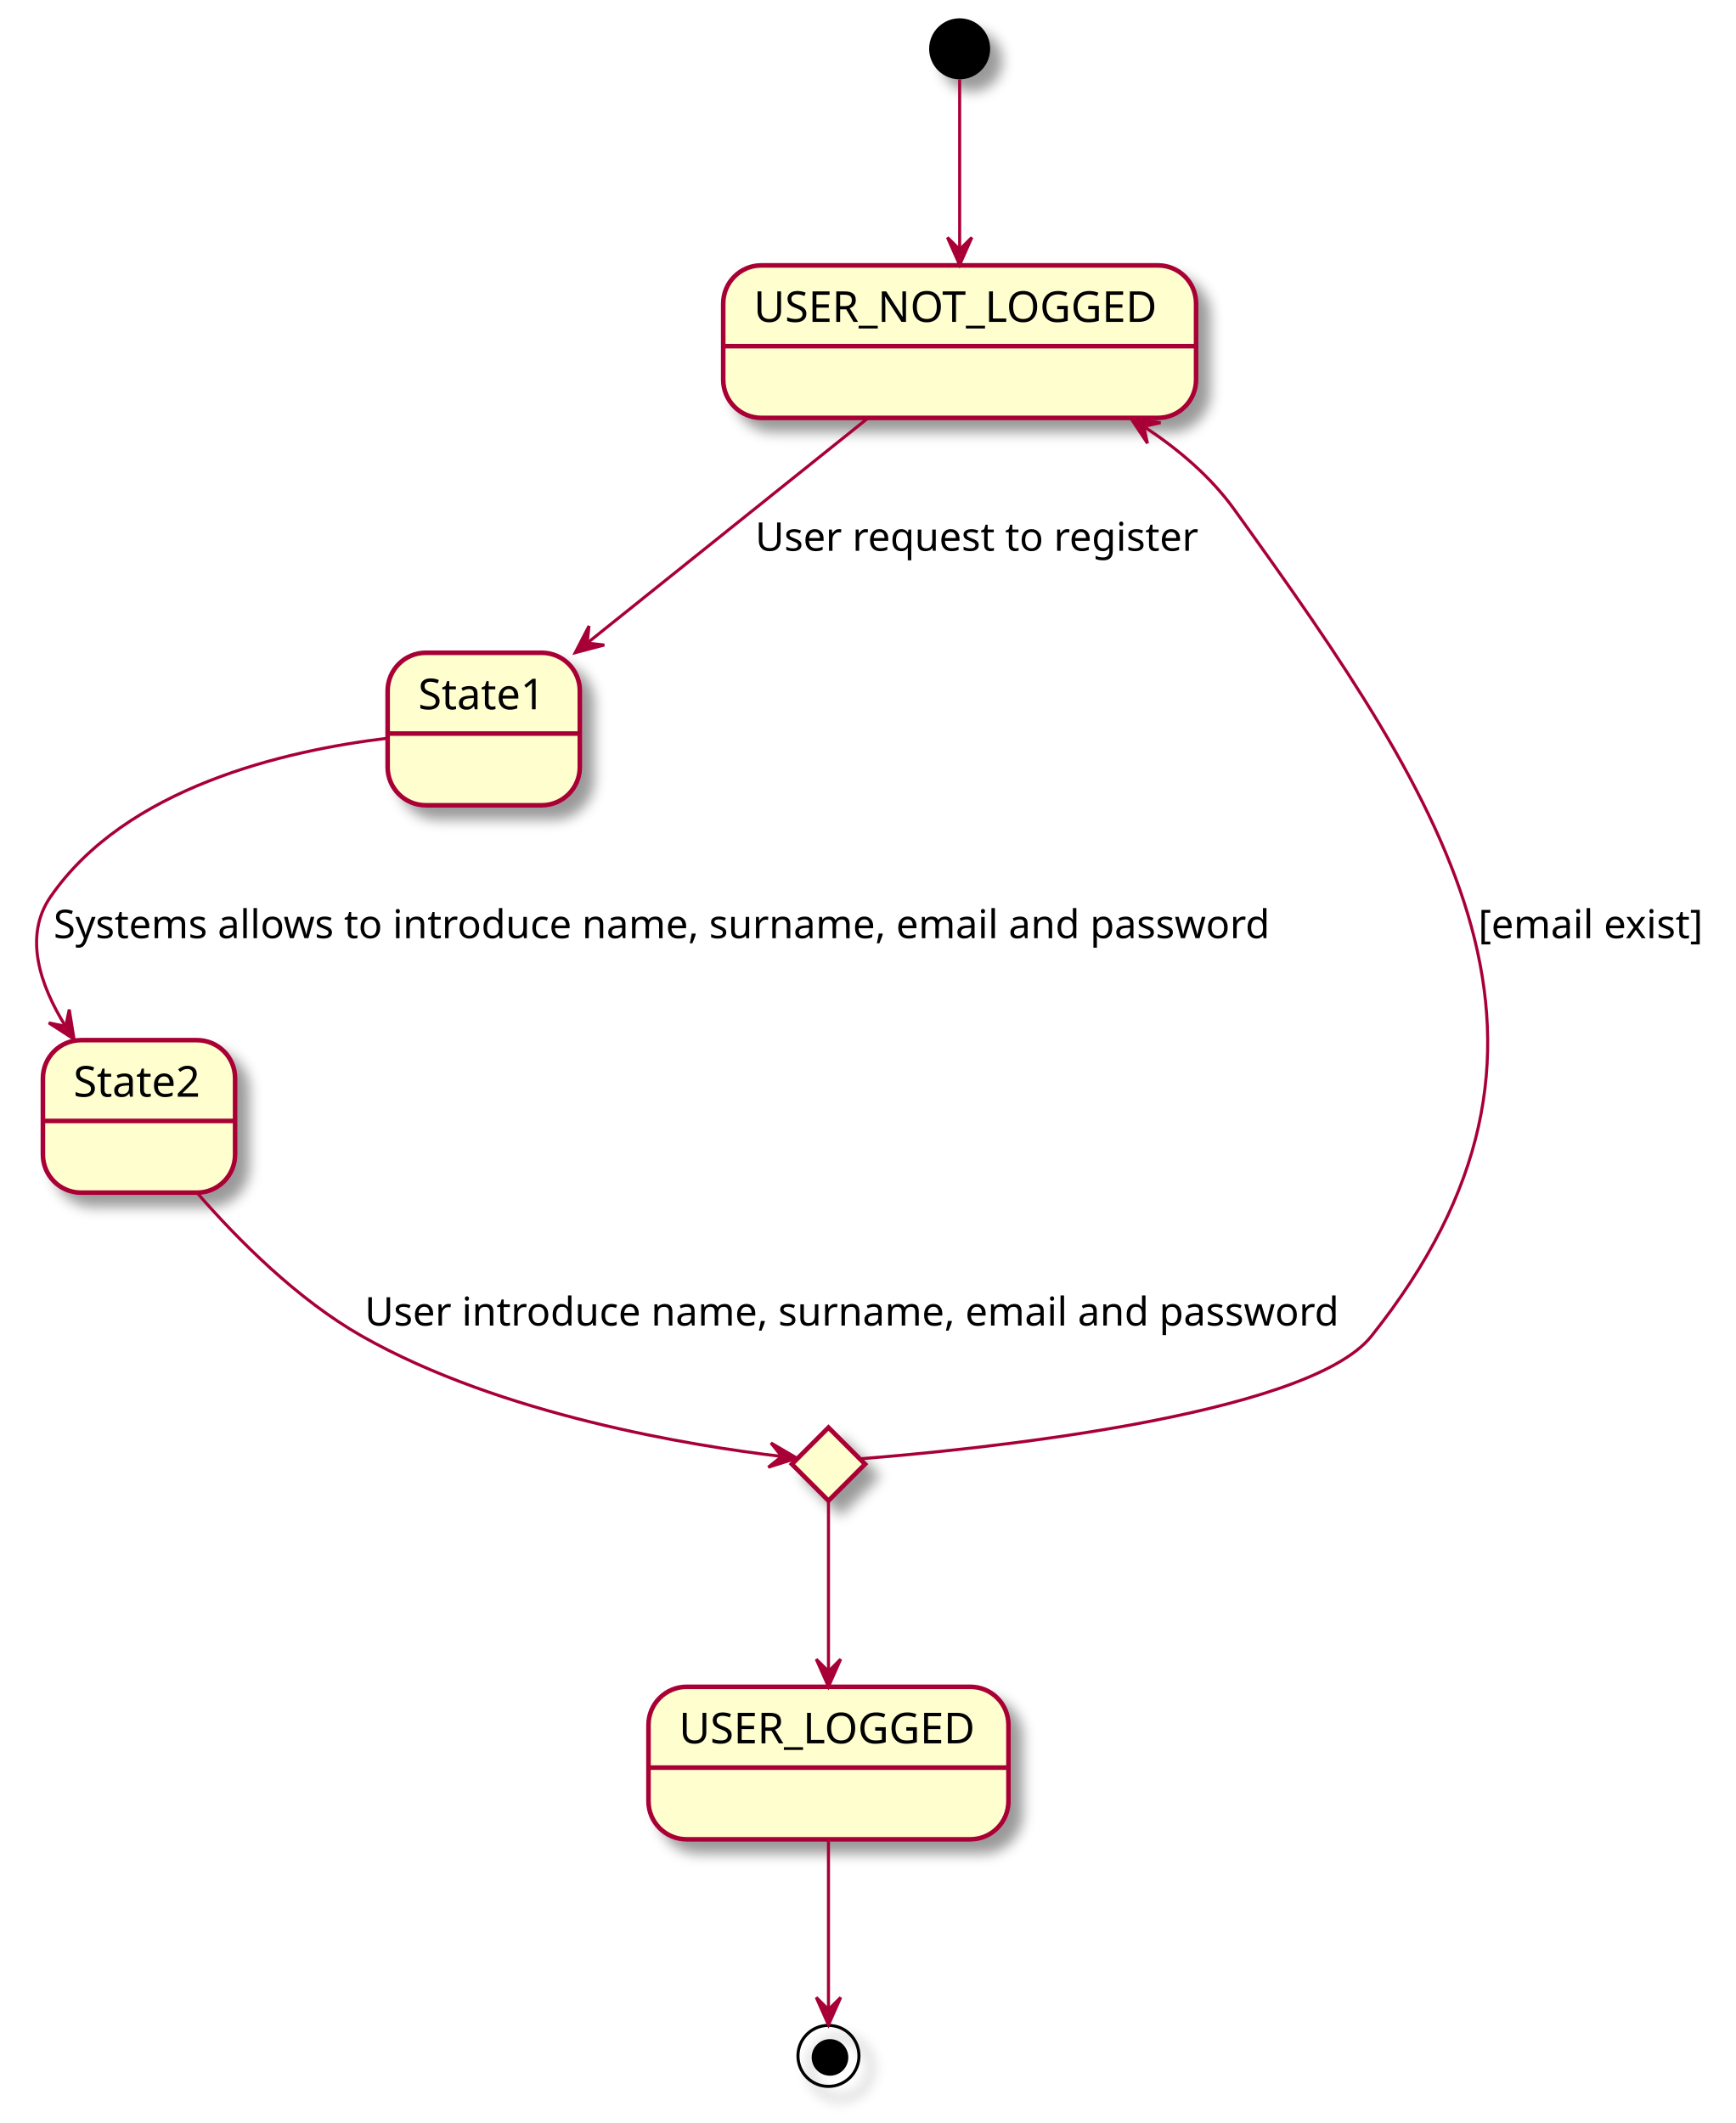
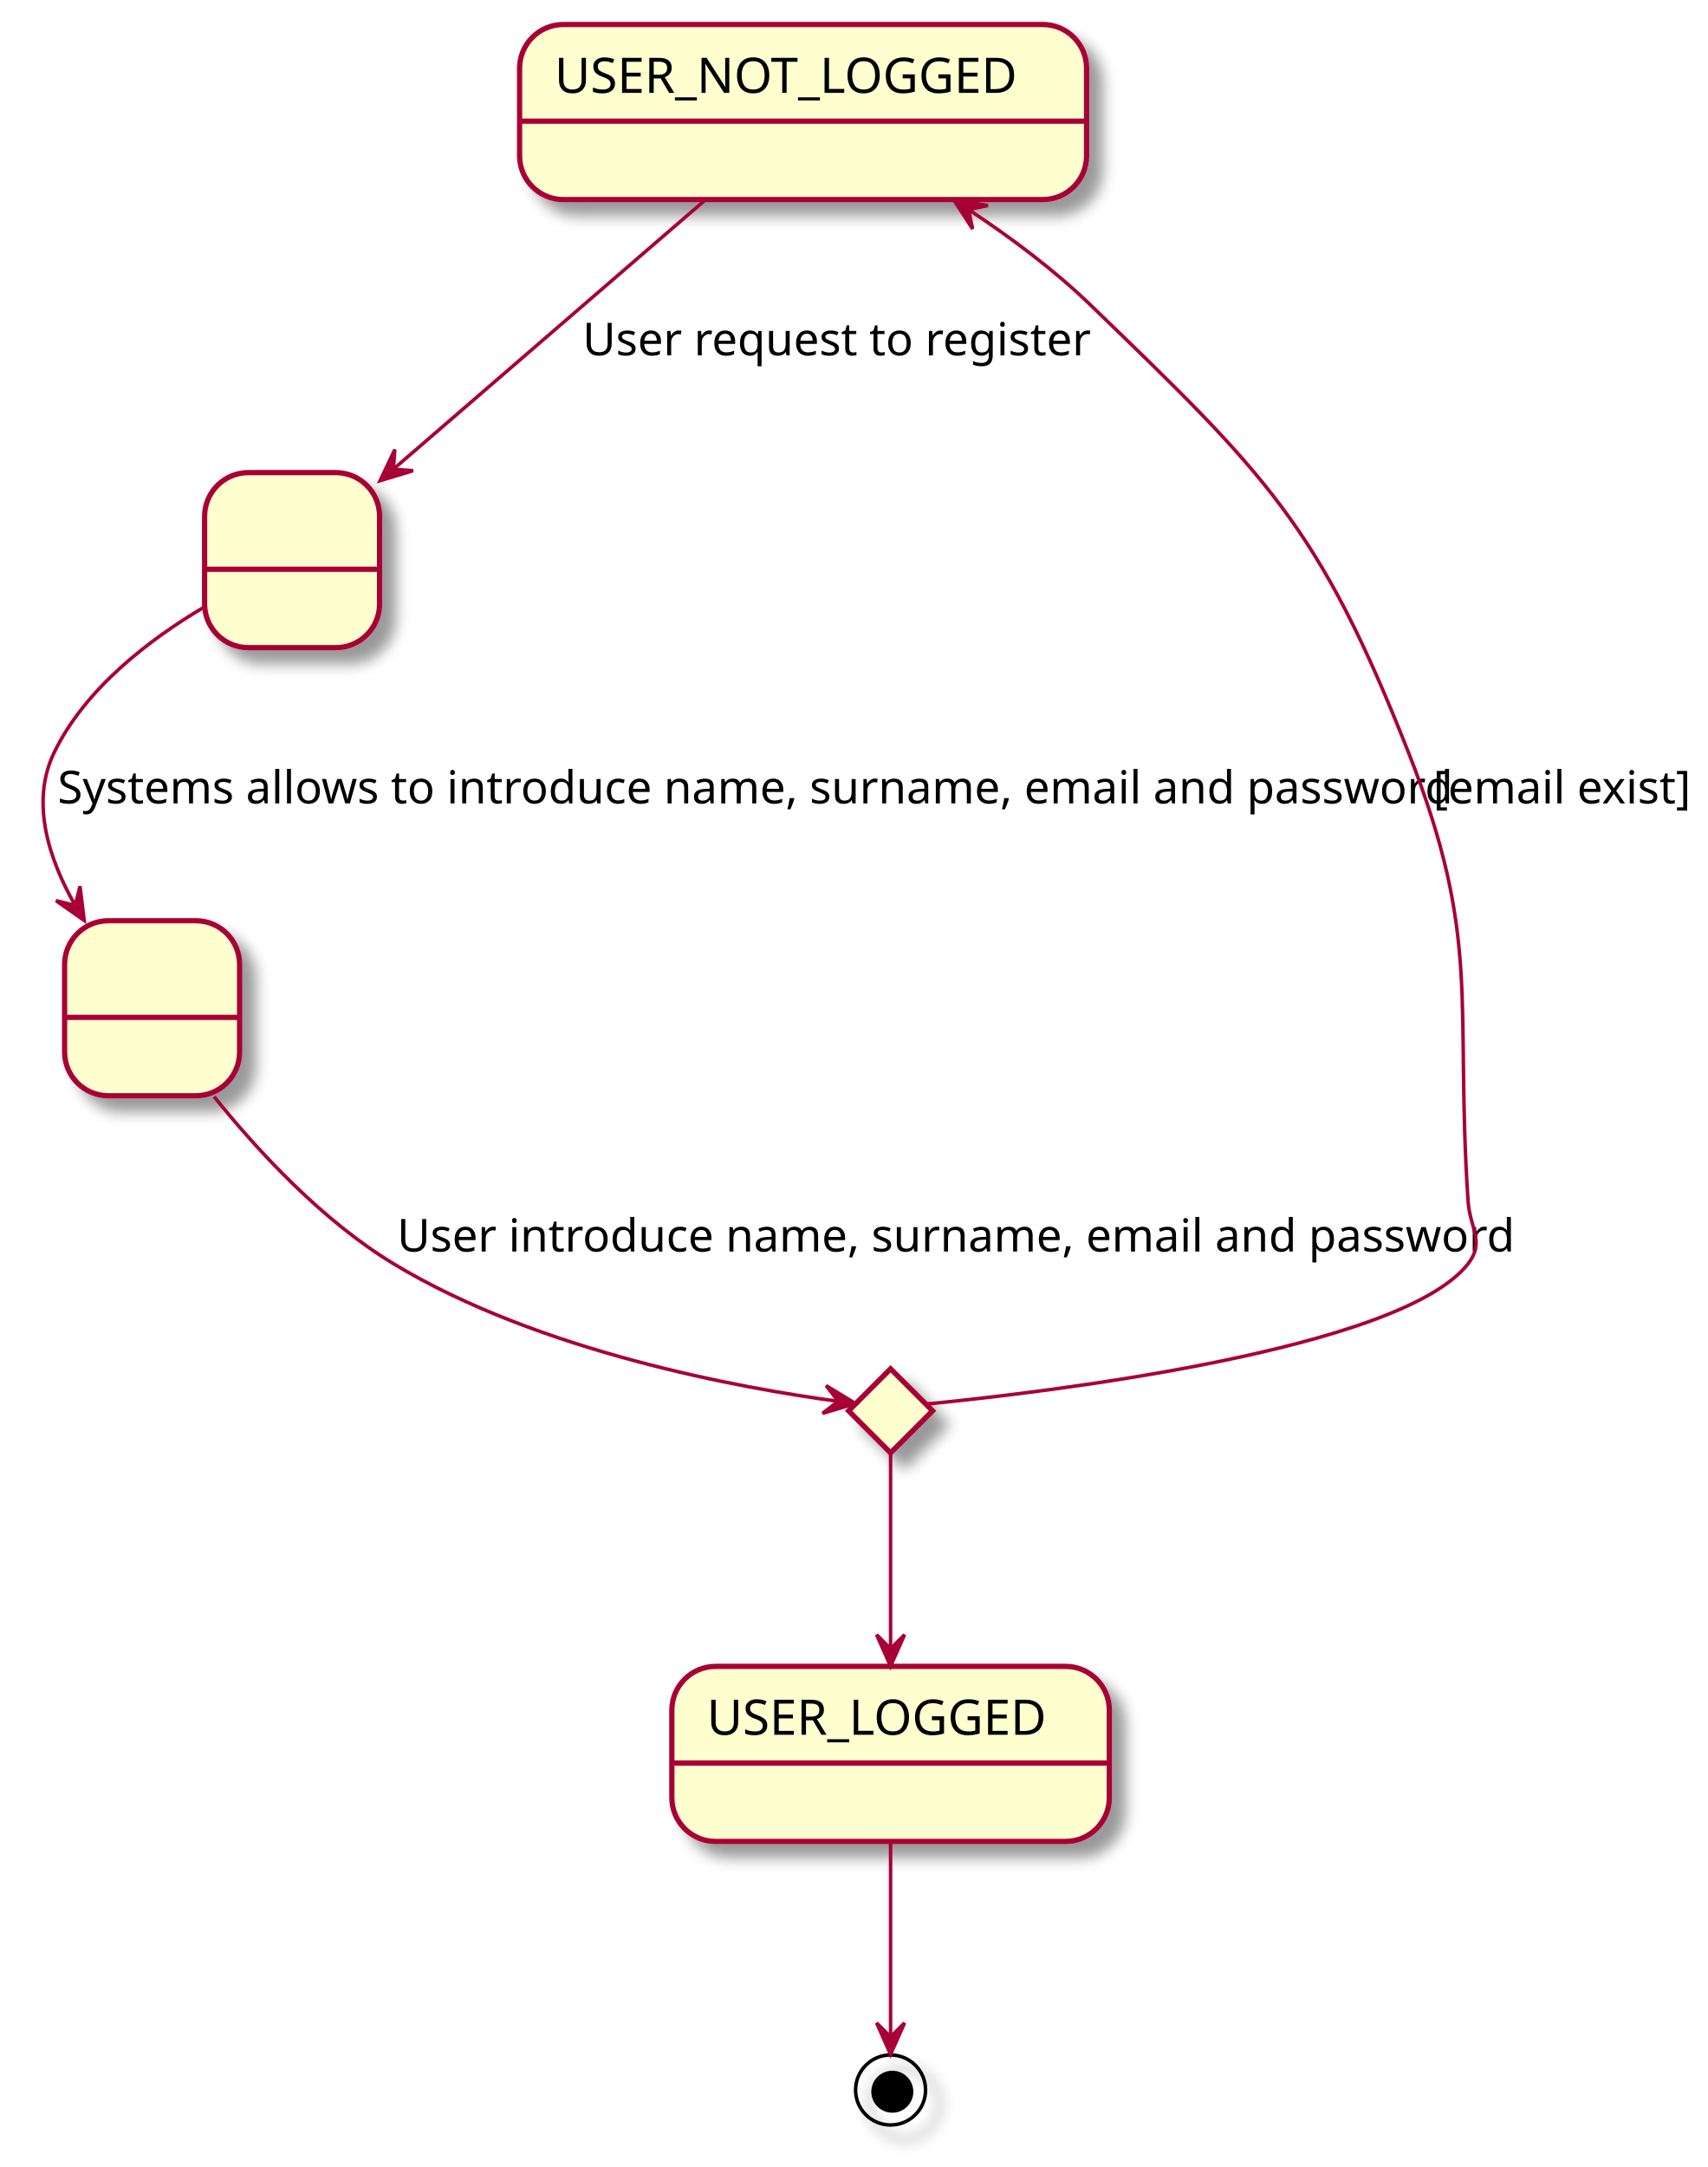
- <svg xmlns="http://www.w3.org/2000/svg" contentScriptType="application/ecmascript" contentStyleType="text/css" height="696px" preserveAspectRatio="none" style="width:569px;height:696px;" version="1.1" viewBox="0 0 569 696" width="569px" zoomAndPan="magnify">
+ <svg xmlns="http://www.w3.org/2000/svg" contentScriptType="application/ecmascript" contentStyleType="text/css" height="619px" preserveAspectRatio="none" style="width:488px;height:619px;background:#FFFFFF;" version="1.1" viewBox="0 0 488 619" width="488px" zoomAndPan="magnify">
  <defs>
-     <filter height="300%" id="f13c7xnlrhfka" width="300%" x="-1" y="-1">
+     <filter height="300%" id="f1g0wcql95dfzf" width="300%" x="-1" y="-1">
      <feGaussianBlur result="blurOut" stdDeviation="2.0" />
      <feColorMatrix in="blurOut" result="blurOut2" type="matrix" values="0 0 0 0 0 0 0 0 0 0 0 0 0 0 0 0 0 0 .4 0" />
      <feOffset dx="4.0" dy="4.0" in="blurOut2" result="blurOut3" />
      <feBlend in="SourceGraphic" in2="blurOut3" mode="normal" />
    </filter>
  </defs>
  <g>
-     <ellipse cx="314.566" cy="16" fill="#000000" filter="url(#f13c7xnlrhfka)" rx="10" ry="10" style="stroke:none;stroke-width:1.0;" />
-     <g id="USER_NOT_LOGGED">
-       <rect fill="#FEFECE" filter="url(#f13c7xnlrhfka)" height="50" rx="12.5" ry="12.5" style="stroke:#A80036;stroke-width:1.5;" width="155" x="237.066" y="87" />
-       <line style="stroke:#A80036;stroke-width:1.5;" x1="237.066" x2="392.066" y1="113.488" y2="113.488" />
-       <text fill="#000000" font-family="sans-serif" font-size="14" lengthAdjust="spacing" textLength="135" x="247.066" y="105.535">USER_NOT_LOGGED</text>
-     </g>
    <g id="State1">
-       <rect fill="#FEFECE" filter="url(#f13c7xnlrhfka)" height="50" rx="12.5" ry="12.5" style="stroke:#A80036;stroke-width:1.5;" width="63" x="127.066" y="214" />
-       <line style="stroke:#A80036;stroke-width:1.5;" x1="127.066" x2="190.066" y1="240.488" y2="240.488" />
-       <text fill="#000000" font-family="sans-serif" font-size="14" lengthAdjust="spacing" textLength="43" x="137.066" y="232.535">State1</text>
+       <rect fill="#FEFECE" filter="url(#f1g0wcql95dfzf)" height="50" rx="12.5" ry="12.5" style="stroke:#A80036;stroke-width:1.5;" width="50" x="58.46" y="135" />
+       <line style="stroke:#A80036;stroke-width:1.5;" x1="58.46" x2="108.46" y1="162.609" y2="162.609" />
+       <text fill="#000000" font-family="sans-serif" font-size="14" lengthAdjust="spacing" textLength="0" x="85.46" y="154.533" />
    </g>
    <g id="State2">
-       <rect fill="#FEFECE" filter="url(#f13c7xnlrhfka)" height="50" rx="12.5" ry="12.5" style="stroke:#A80036;stroke-width:1.5;" width="63" x="14.066" y="341" />
-       <line style="stroke:#A80036;stroke-width:1.5;" x1="14.066" x2="77.066" y1="367.488" y2="367.488" />
-       <text fill="#000000" font-family="sans-serif" font-size="14" lengthAdjust="spacing" textLength="43" x="24.066" y="359.535">State2</text>
+       <rect fill="#FEFECE" filter="url(#f1g0wcql95dfzf)" height="50" rx="12.5" ry="12.5" style="stroke:#A80036;stroke-width:1.5;" width="50" x="18.46" y="263" />
+       <line style="stroke:#A80036;stroke-width:1.5;" x1="18.46" x2="68.46" y1="290.609" y2="290.609" />
+       <text fill="#000000" font-family="sans-serif" font-size="14" lengthAdjust="spacing" textLength="0" x="45.46" y="282.533" />
    </g>
-     <polygon fill="#FEFECE" filter="url(#f13c7xnlrhfka)" points="271.566,468,283.566,480,271.566,492,259.566,480,271.566,468" style="stroke:#A80036;stroke-width:1.5;" />
+     <g id="USER_NOT_LOGGED">
+       <rect fill="#FEFECE" filter="url(#f1g0wcql95dfzf)" height="50" rx="12.5" ry="12.5" style="stroke:#A80036;stroke-width:1.5;" width="162" x="148.46" y="7" />
+       <line style="stroke:#A80036;stroke-width:1.5;" x1="148.46" x2="310.46" y1="34.609" y2="34.609" />
+       <text fill="#000000" font-family="sans-serif" font-size="14" lengthAdjust="spacing" textLength="142" x="158.46" y="26.533">USER_NOT_LOGGED</text>
+     </g>
+     <polygon fill="#FEFECE" filter="url(#f1g0wcql95dfzf)" points="254.46,391,266.46,403,254.46,415,242.46,403,254.46,391" style="stroke:#A80036;stroke-width:1.5;" />
    <g id="USER_LOGGED">
-       <rect fill="#FEFECE" filter="url(#f13c7xnlrhfka)" height="50" rx="12.5" ry="12.5" style="stroke:#A80036;stroke-width:1.5;" width="118" x="212.566" y="553" />
-       <line style="stroke:#A80036;stroke-width:1.5;" x1="212.566" x2="330.566" y1="579.488" y2="579.488" />
-       <text fill="#000000" font-family="sans-serif" font-size="14" lengthAdjust="spacing" textLength="98" x="222.566" y="571.535">USER_LOGGED</text>
+       <rect fill="#FEFECE" filter="url(#f1g0wcql95dfzf)" height="50" rx="12.5" ry="12.5" style="stroke:#A80036;stroke-width:1.5;" width="125" x="191.96" y="476" />
+       <line style="stroke:#A80036;stroke-width:1.5;" x1="191.96" x2="316.96" y1="503.609" y2="503.609" />
+       <text fill="#000000" font-family="sans-serif" font-size="14" lengthAdjust="spacing" textLength="105" x="201.96" y="495.533">USER_LOGGED</text>
    </g>
-     <ellipse cx="271.566" cy="674" filter="url(#f13c7xnlrhfka)" rx="10" ry="10" style="stroke:#000000;stroke-width:1.0;fill:none;" />
-     <ellipse cx="272.066" cy="674.5" fill="#000000" rx="6" ry="6" style="stroke:none;stroke-width:1.0;" />
-     <path d="M314.566,26.01 C314.566,38.7 314.566,62.41 314.566,81.57 " fill="none" id="*start-to-USER_NOT_LOGGED" style="stroke:#A80036;stroke-width:1.0;" />
-     <polygon fill="#A80036" points="314.566,86.84,318.566,77.84,314.566,81.84,310.566,77.84,314.566,86.84" style="stroke:#A80036;stroke-width:1.0;" />
-     <path d="M284.486,137.1 C258.156,158.2 219.936,188.83 192.516,210.8 " fill="none" id="USER_NOT_LOGGED-to-State1" style="stroke:#A80036;stroke-width:1.0;" />
-     <polygon fill="#A80036" points="188.556,213.97,198.079,211.458,192.456,210.841,193.073,205.218,188.556,213.97" style="stroke:#A80036;stroke-width:1.0;" />
-     <text fill="#000000" font-family="sans-serif" font-size="13" lengthAdjust="spacing" textLength="148" x="247.566" y="180.568">User request to register</text>
-     <path d="M126.856,242.04 C93.116,246.1 41.266,258.17 16.566,294 C7.736,306.8 12.996,322.7 21.336,336.21 " fill="none" id="State1-to-State2" style="stroke:#A80036;stroke-width:1.0;" />
-     <polygon fill="#A80036" points="24.266,340.69,22.702,330.966,21.535,336.501,16,335.335,24.266,340.69" style="stroke:#A80036;stroke-width:1.0;" />
-     <text fill="#000000" font-family="sans-serif" font-size="13" lengthAdjust="spacing" textLength="410" x="17.566" y="307.568">Systems allows to introduce name, surname, email and password</text>
-     <path d="M64.566,391.01 C78.076,406.54 97.506,426.04 118.566,438 C164.296,463.98 227.086,474.03 255.926,477.44 " fill="none" id="State2-to-c" style="stroke:#A80036;stroke-width:1.0;" />
-     <polygon fill="#A80036" points="261.226,478.04,252.727,473.062,256.257,477.483,251.836,481.013,261.226,478.04" style="stroke:#A80036;stroke-width:1.0;" />
-     <text fill="#000000" font-family="sans-serif" font-size="13" lengthAdjust="spacing" textLength="325" x="119.566" y="434.568">User introduce name, surname, email and password</text>
-     <path d="M375.156,139.96 C386.316,147.32 396.866,156.29 404.566,167 C475.876,266.11 525.596,342.47 449.566,438 C428.336,464.67 317.216,475.46 282.166,478.23 " fill="none" id="USER_NOT_LOGGED-backto-c" style="stroke:#A80036;stroke-width:1.0;" />
-     <polygon fill="#A80036" points="370.686,137.12,376.126,145.33,374.902,139.807,380.425,138.584,370.686,137.12" style="stroke:#A80036;stroke-width:1.0;" />
-     <text fill="#000000" font-family="sans-serif" font-size="13" lengthAdjust="spacing" textLength="77" x="484.566" y="307.568">[email exist]</text>
-     <path d="M271.566,492.01 C271.566,505.52 271.566,528.94 271.566,547.77 " fill="none" id="c-to-USER_LOGGED" style="stroke:#A80036;stroke-width:1.0;" />
-     <polygon fill="#A80036" points="271.566,552.95,275.566,543.95,271.566,547.95,267.566,543.95,271.566,552.95" style="stroke:#A80036;stroke-width:1.0;" />
-     <path d="M271.566,603.21 C271.566,620.84 271.566,644.13 271.566,658.84 " fill="none" id="USER_LOGGED-to-*end" style="stroke:#A80036;stroke-width:1.0;" />
-     <polygon fill="#A80036" points="271.566,663.84,275.566,654.84,271.566,658.84,267.566,654.84,271.566,663.84" style="stroke:#A80036;stroke-width:1.0;" />
+     <ellipse cx="254.46" cy="597" filter="url(#f1g0wcql95dfzf)" rx="10" ry="10" style="stroke:#000000;stroke-width:1.0;fill:none;" />
+     <ellipse cx="254.96" cy="597.5" fill="#000000" rx="6" ry="6" style="stroke:none;stroke-width:1.0;" />
+     <path d="M201.3,57.29 C175.82,79.29 138.43,111.56 112.63,133.82 " fill="none" id="USER_NOT_LOGGED-to-State1" style="stroke:#A80036;stroke-width:1.0;" />
+     <polygon fill="#A80036" points="108.6,137.3,118.032,134.462,112.391,134.039,112.814,128.398,108.6,137.3" style="stroke:#A80036;stroke-width:1.0;" />
+     <text fill="#000000" font-family="sans-serif" font-size="13" lengthAdjust="spacing" textLength="136" x="166.46" y="101.495">User request to register</text>
+     <path d="M58.17,173.5 C42.73,182.66 24.3,196.67 15.46,215 C8.7,229 13.8,245.08 21.4,258.49 " fill="none" id="State1-to-State2" style="stroke:#A80036;stroke-width:1.0;" />
+     <polygon fill="#A80036" points="24.06,262.93,22.86,253.155,21.488,258.642,16,257.271,24.06,262.93" style="stroke:#A80036;stroke-width:1.0;" />
+     <text fill="#000000" font-family="sans-serif" font-size="13" lengthAdjust="spacing" textLength="381" x="16.46" y="229.495">Systems allows to introduce name, surname, email and password</text>
+     <path d="M61.17,313.25 C73.82,328.97 92.16,348.73 112.46,361 C154.24,386.27 212.38,396.63 239.46,400.28 " fill="none" id="State2-to-c" style="stroke:#A80036;stroke-width:1.0;" />
+     <polygon fill="#A80036" points="244.45,400.92,236.04,395.796,239.492,400.277,235.011,403.729,244.45,400.92" style="stroke:#A80036;stroke-width:1.0;" />
+     <text fill="#000000" font-family="sans-serif" font-size="13" lengthAdjust="spacing" textLength="301" x="113.46" y="357.495">User introduce name, surname, email and password</text>
+     <path d="M276.93,59.99 C288.86,67.89 301.19,77.09 311.46,87 C361.68,135.47 376.89,150.05 402.46,215 C423.48,268.4 415.67,285.74 419.46,343 C419.98,350.98 424.38,354.7 419.46,361 C400,385.88 297.77,397.81 264.75,401.06 " fill="none" id="USER_NOT_LOGGED-backto-c" style="stroke:#A80036;stroke-width:1.0;" />
+     <polygon fill="#A80036" points="272.55,57.14,277.906,65.406,276.739,59.87,282.274,58.704,272.55,57.14" style="stroke:#A80036;stroke-width:1.0;" />
+     <text fill="#000000" font-family="sans-serif" font-size="13" lengthAdjust="spacing" textLength="71" x="409.46" y="229.495">[email exist]</text>
+     <path d="M254.46,415.01 C254.46,428.52 254.46,451.94 254.46,470.77 " fill="none" id="c-to-USER_LOGGED" style="stroke:#A80036;stroke-width:1.0;" />
+     <polygon fill="#A80036" points="254.46,475.95,258.46,466.95,254.46,470.95,250.46,466.95,254.46,475.95" style="stroke:#A80036;stroke-width:1.0;" />
+     <path d="M254.46,526.21 C254.46,543.84 254.46,567.13 254.46,581.84 " fill="none" id="USER_LOGGED-to-*end" style="stroke:#A80036;stroke-width:1.0;" />
+     <polygon fill="#A80036" points="254.46,586.84,258.46,577.84,254.46,581.84,250.46,577.84,254.46,586.84" style="stroke:#A80036;stroke-width:1.0;" />
  </g>
</svg>
